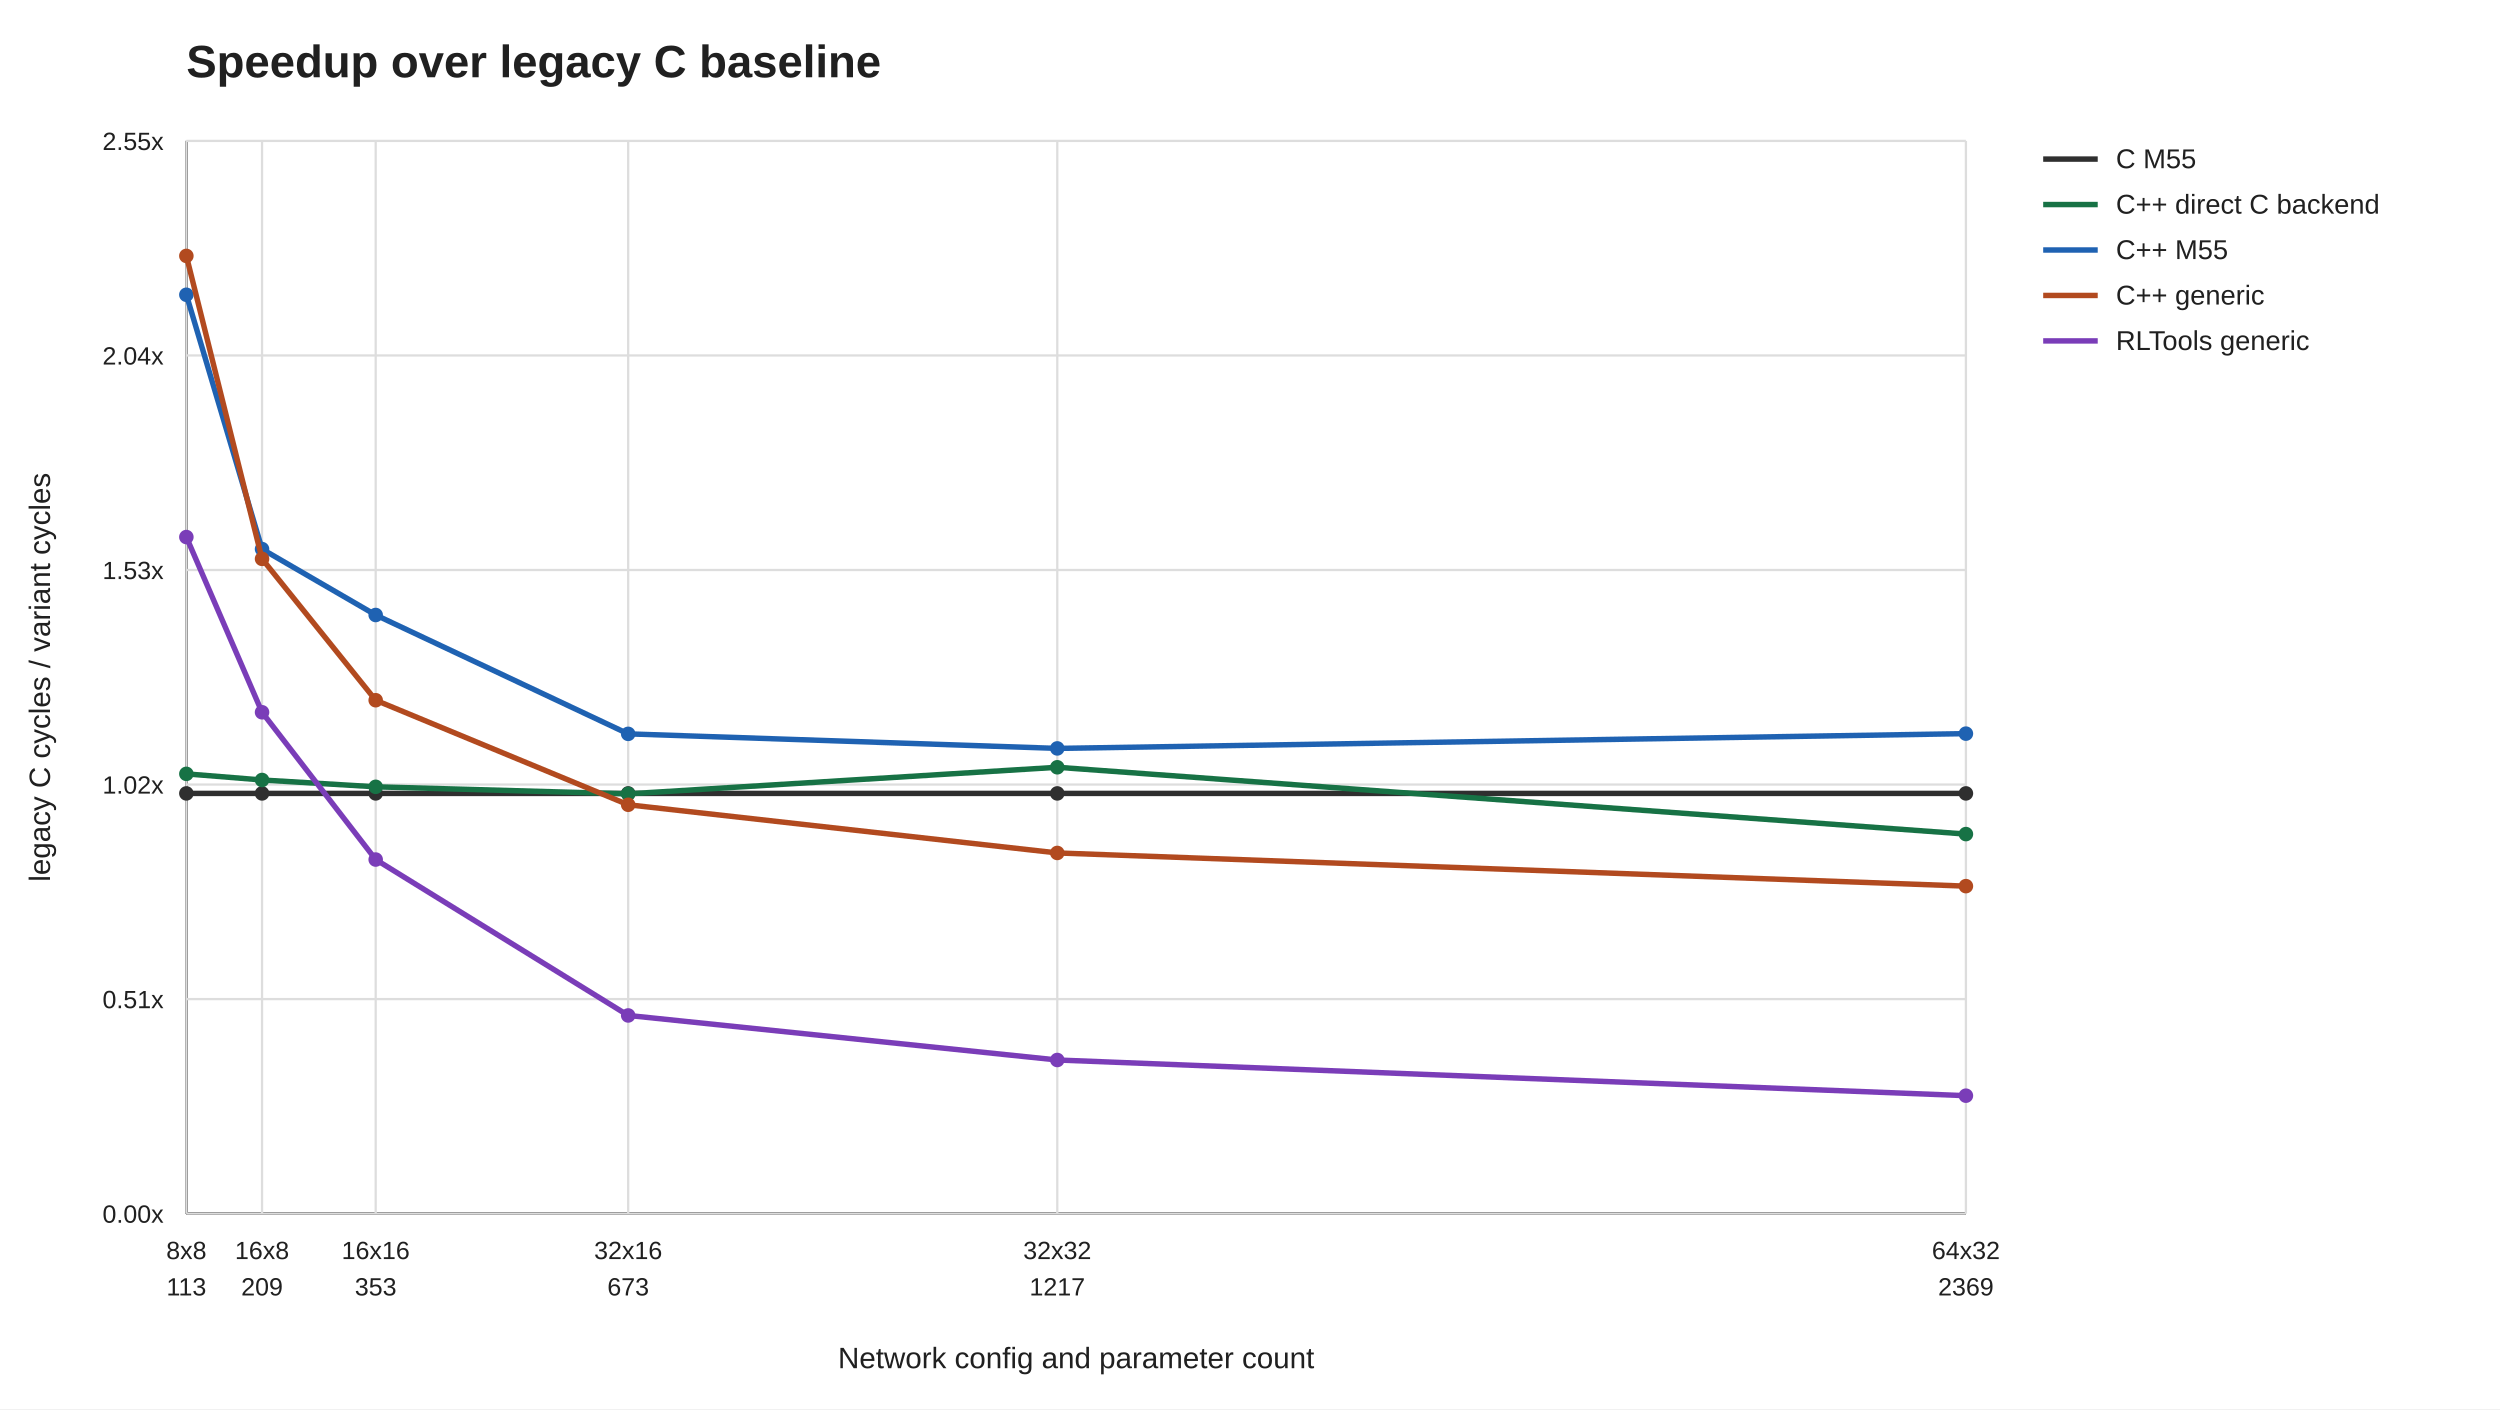
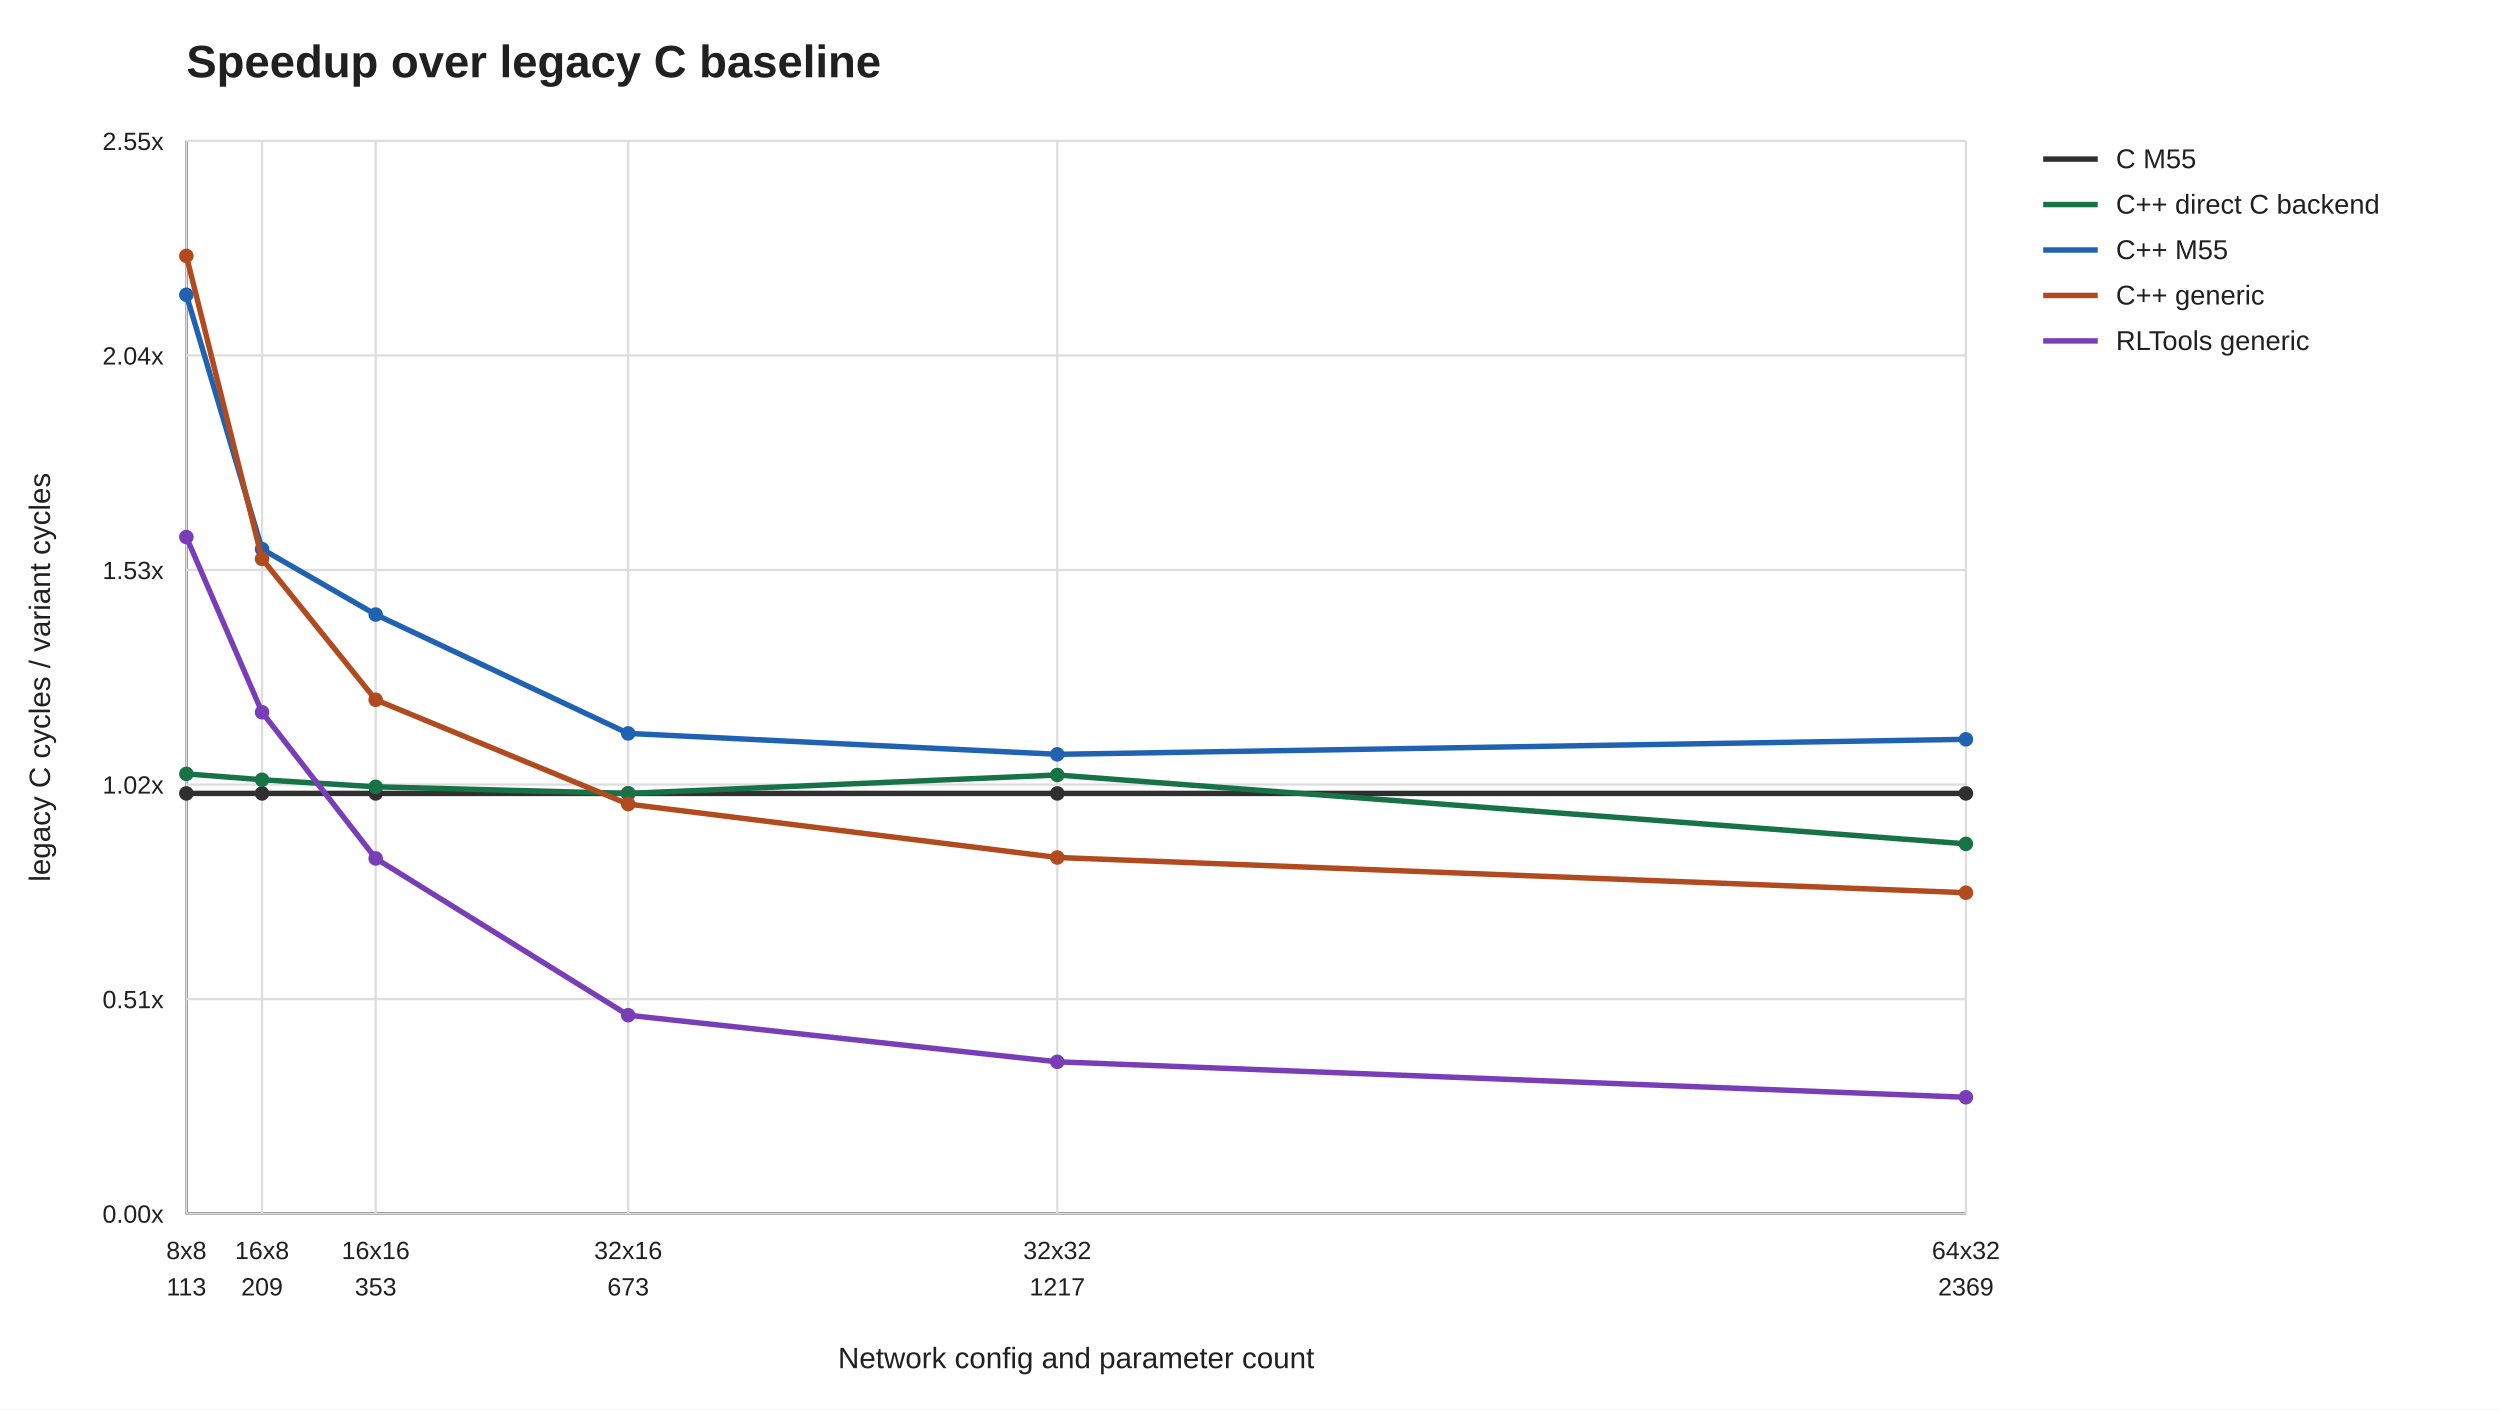
<svg xmlns="http://www.w3.org/2000/svg" width="1100" height="620" viewBox="0 0 1100 620">
  <rect width="100%" height="100%" fill="#ffffff" />
  <style>text{font-family:Arial,Helvetica,sans-serif;fill:#202020}.axis{stroke:#222;stroke-width:1.2}.grid{stroke:#dddddd;stroke-width:1}.label{font-size:13px}.title{font-size:20px;font-weight:700}.tick{font-size:11px}.legend{font-size:12px}</style>
  <text class="title" x="82" y="34">Speedup over legacy C baseline</text>
  <line class="axis" x1="82" y1="534" x2="865" y2="534" />
  <line class="axis" x1="82" y1="62" x2="82" y2="534" />
  <line class="grid" x1="82" y1="534.0" x2="865" y2="534.0" />
  <text class="tick" x="72" y="538.0" text-anchor="end">0.00x</text>
  <line class="grid" x1="82" y1="439.6" x2="865" y2="439.6" />
  <text class="tick" x="72" y="443.6" text-anchor="end">0.51x</text>
  <line class="grid" x1="82" y1="345.2" x2="865" y2="345.2" />
  <text class="tick" x="72" y="349.2" text-anchor="end">1.02x</text>
  <line class="grid" x1="82" y1="250.8" x2="865" y2="250.8" />
  <text class="tick" x="72" y="254.8" text-anchor="end">1.53x</text>
  <line class="grid" x1="82" y1="156.4" x2="865" y2="156.4" />
  <text class="tick" x="72" y="160.4" text-anchor="end">2.04x</text>
  <line class="grid" x1="82" y1="62.0" x2="865" y2="62.0" />
  <text class="tick" x="72" y="66.0" text-anchor="end">2.55x</text>
  <line class="grid" x1="82.0" y1="62" x2="82.0" y2="534" />
  <text class="tick" x="82.0" y="554" text-anchor="middle">8x8</text>
  <text class="tick" x="82.0" y="570" text-anchor="middle">113</text>
  <line class="grid" x1="115.3" y1="62" x2="115.3" y2="534" />
  <text class="tick" x="115.3" y="554" text-anchor="middle">16x8</text>
  <text class="tick" x="115.3" y="570" text-anchor="middle">209</text>
  <line class="grid" x1="165.3" y1="62" x2="165.3" y2="534" />
  <text class="tick" x="165.3" y="554" text-anchor="middle">16x16</text>
  <text class="tick" x="165.3" y="570" text-anchor="middle">353</text>
  <line class="grid" x1="276.4" y1="62" x2="276.4" y2="534" />
  <text class="tick" x="276.4" y="554" text-anchor="middle">32x16</text>
  <text class="tick" x="276.4" y="570" text-anchor="middle">673</text>
  <line class="grid" x1="465.2" y1="62" x2="465.2" y2="534" />
  <text class="tick" x="465.2" y="554" text-anchor="middle">32x32</text>
  <text class="tick" x="465.2" y="570" text-anchor="middle">1217</text>
  <line class="grid" x1="865.0" y1="62" x2="865.0" y2="534" />
  <text class="tick" x="865.0" y="554" text-anchor="middle">64x32</text>
  <text class="tick" x="865.0" y="570" text-anchor="middle">2369</text>
  <polyline points="82.0,349.1 115.3,349.1 165.3,349.1 276.4,349.1 465.2,349.1 865.0,349.1" fill="none" stroke="#2f2f2f" stroke-width="2.4" />
  <circle cx="82.0" cy="349.1" r="3.2" fill="#2f2f2f" />
  <circle cx="115.3" cy="349.1" r="3.2" fill="#2f2f2f" />
  <circle cx="165.3" cy="349.1" r="3.2" fill="#2f2f2f" />
  <circle cx="276.4" cy="349.1" r="3.2" fill="#2f2f2f" />
  <circle cx="465.2" cy="349.1" r="3.2" fill="#2f2f2f" />
  <circle cx="865.0" cy="349.1" r="3.2" fill="#2f2f2f" />
-   <polyline points="82.0,340.5 115.3,343.2 165.3,346.2 276.4,349.3 465.2,337.6 865.0,367.0" fill="none" stroke="#177245" stroke-width="2.4" />
+   <polyline points="82.0,340.5 115.3,343.1 165.3,346.2 276.4,349.1 465.2,341.0 865.0,371.3" fill="none" stroke="#177245" stroke-width="2.4" />
  <circle cx="82.0" cy="340.5" r="3.2" fill="#177245" />
-   <circle cx="115.3" cy="343.2" r="3.2" fill="#177245" />
+   <circle cx="115.3" cy="343.1" r="3.2" fill="#177245" />
  <circle cx="165.3" cy="346.2" r="3.2" fill="#177245" />
-   <circle cx="276.4" cy="349.3" r="3.2" fill="#177245" />
-   <circle cx="465.2" cy="337.6" r="3.2" fill="#177245" />
-   <circle cx="865.0" cy="367.0" r="3.2" fill="#177245" />
-   <polyline points="82.0,129.7 115.3,241.6 165.3,270.6 276.4,322.9 465.2,329.3 865.0,322.8" fill="none" stroke="#1f62b2" stroke-width="2.4" />
+   <circle cx="276.4" cy="349.1" r="3.2" fill="#177245" />
+   <circle cx="465.2" cy="341.0" r="3.2" fill="#177245" />
+   <circle cx="865.0" cy="371.3" r="3.2" fill="#177245" />
+   <polyline points="82.0,129.7 115.3,241.6 165.3,270.4 276.4,322.7 465.2,331.9 865.0,325.3" fill="none" stroke="#1f62b2" stroke-width="2.4" />
  <circle cx="82.0" cy="129.7" r="3.2" fill="#1f62b2" />
  <circle cx="115.3" cy="241.6" r="3.2" fill="#1f62b2" />
-   <circle cx="165.3" cy="270.6" r="3.2" fill="#1f62b2" />
-   <circle cx="276.4" cy="322.9" r="3.2" fill="#1f62b2" />
-   <circle cx="465.2" cy="329.3" r="3.2" fill="#1f62b2" />
-   <circle cx="865.0" cy="322.8" r="3.2" fill="#1f62b2" />
-   <polyline points="82.0,112.6 115.3,245.9 165.3,308.1 276.4,354.1 465.2,375.3 865.0,389.9" fill="none" stroke="#b24a1f" stroke-width="2.4" />
+   <circle cx="165.3" cy="270.4" r="3.2" fill="#1f62b2" />
+   <circle cx="276.4" cy="322.7" r="3.2" fill="#1f62b2" />
+   <circle cx="465.2" cy="331.9" r="3.2" fill="#1f62b2" />
+   <circle cx="865.0" cy="325.3" r="3.2" fill="#1f62b2" />
+   <polyline points="82.0,112.6 115.3,245.9 165.3,307.9 276.4,353.8 465.2,377.3 865.0,392.8" fill="none" stroke="#b24a1f" stroke-width="2.4" />
  <circle cx="82.0" cy="112.6" r="3.2" fill="#b24a1f" />
  <circle cx="115.3" cy="245.9" r="3.2" fill="#b24a1f" />
-   <circle cx="165.3" cy="308.1" r="3.2" fill="#b24a1f" />
-   <circle cx="276.4" cy="354.1" r="3.2" fill="#b24a1f" />
-   <circle cx="465.2" cy="375.3" r="3.2" fill="#b24a1f" />
-   <circle cx="865.0" cy="389.9" r="3.2" fill="#b24a1f" />
-   <polyline points="82.0,236.3 115.3,313.4 165.3,378.2 276.4,446.8 465.2,466.4 865.0,482.1" fill="none" stroke="#7a3db8" stroke-width="2.4" />
+   <circle cx="165.3" cy="307.9" r="3.2" fill="#b24a1f" />
+   <circle cx="276.4" cy="353.8" r="3.2" fill="#b24a1f" />
+   <circle cx="465.2" cy="377.3" r="3.2" fill="#b24a1f" />
+   <circle cx="865.0" cy="392.8" r="3.2" fill="#b24a1f" />
+   <polyline points="82.0,236.3 115.3,313.4 165.3,377.7 276.4,446.7 465.2,467.2 865.0,482.8" fill="none" stroke="#7a3db8" stroke-width="2.4" />
  <circle cx="82.0" cy="236.3" r="3.2" fill="#7a3db8" />
  <circle cx="115.3" cy="313.4" r="3.2" fill="#7a3db8" />
-   <circle cx="165.3" cy="378.2" r="3.2" fill="#7a3db8" />
-   <circle cx="276.4" cy="446.8" r="3.2" fill="#7a3db8" />
-   <circle cx="465.2" cy="466.4" r="3.2" fill="#7a3db8" />
-   <circle cx="865.0" cy="482.1" r="3.2" fill="#7a3db8" />
+   <circle cx="165.3" cy="377.7" r="3.2" fill="#7a3db8" />
+   <circle cx="276.4" cy="446.7" r="3.2" fill="#7a3db8" />
+   <circle cx="465.2" cy="467.2" r="3.2" fill="#7a3db8" />
+   <circle cx="865.0" cy="482.8" r="3.2" fill="#7a3db8" />
  <text class="label" x="473.5" y="602" text-anchor="middle">Network config and parameter count</text>
  <text class="label" transform="translate(22 298.0) rotate(-90)" text-anchor="middle">legacy C cycles / variant cycles</text>
  <line x1="899" y1="70" x2="923" y2="70" stroke="#2f2f2f" stroke-width="2.4" />
  <text class="legend" x="931" y="74">C M55</text>
  <line x1="899" y1="90" x2="923" y2="90" stroke="#177245" stroke-width="2.4" />
  <text class="legend" x="931" y="94">C++ direct C backend</text>
  <line x1="899" y1="110" x2="923" y2="110" stroke="#1f62b2" stroke-width="2.4" />
  <text class="legend" x="931" y="114">C++ M55</text>
  <line x1="899" y1="130" x2="923" y2="130" stroke="#b24a1f" stroke-width="2.4" />
  <text class="legend" x="931" y="134">C++ generic</text>
  <line x1="899" y1="150" x2="923" y2="150" stroke="#7a3db8" stroke-width="2.4" />
  <text class="legend" x="931" y="154">RLTools generic</text>
</svg>
